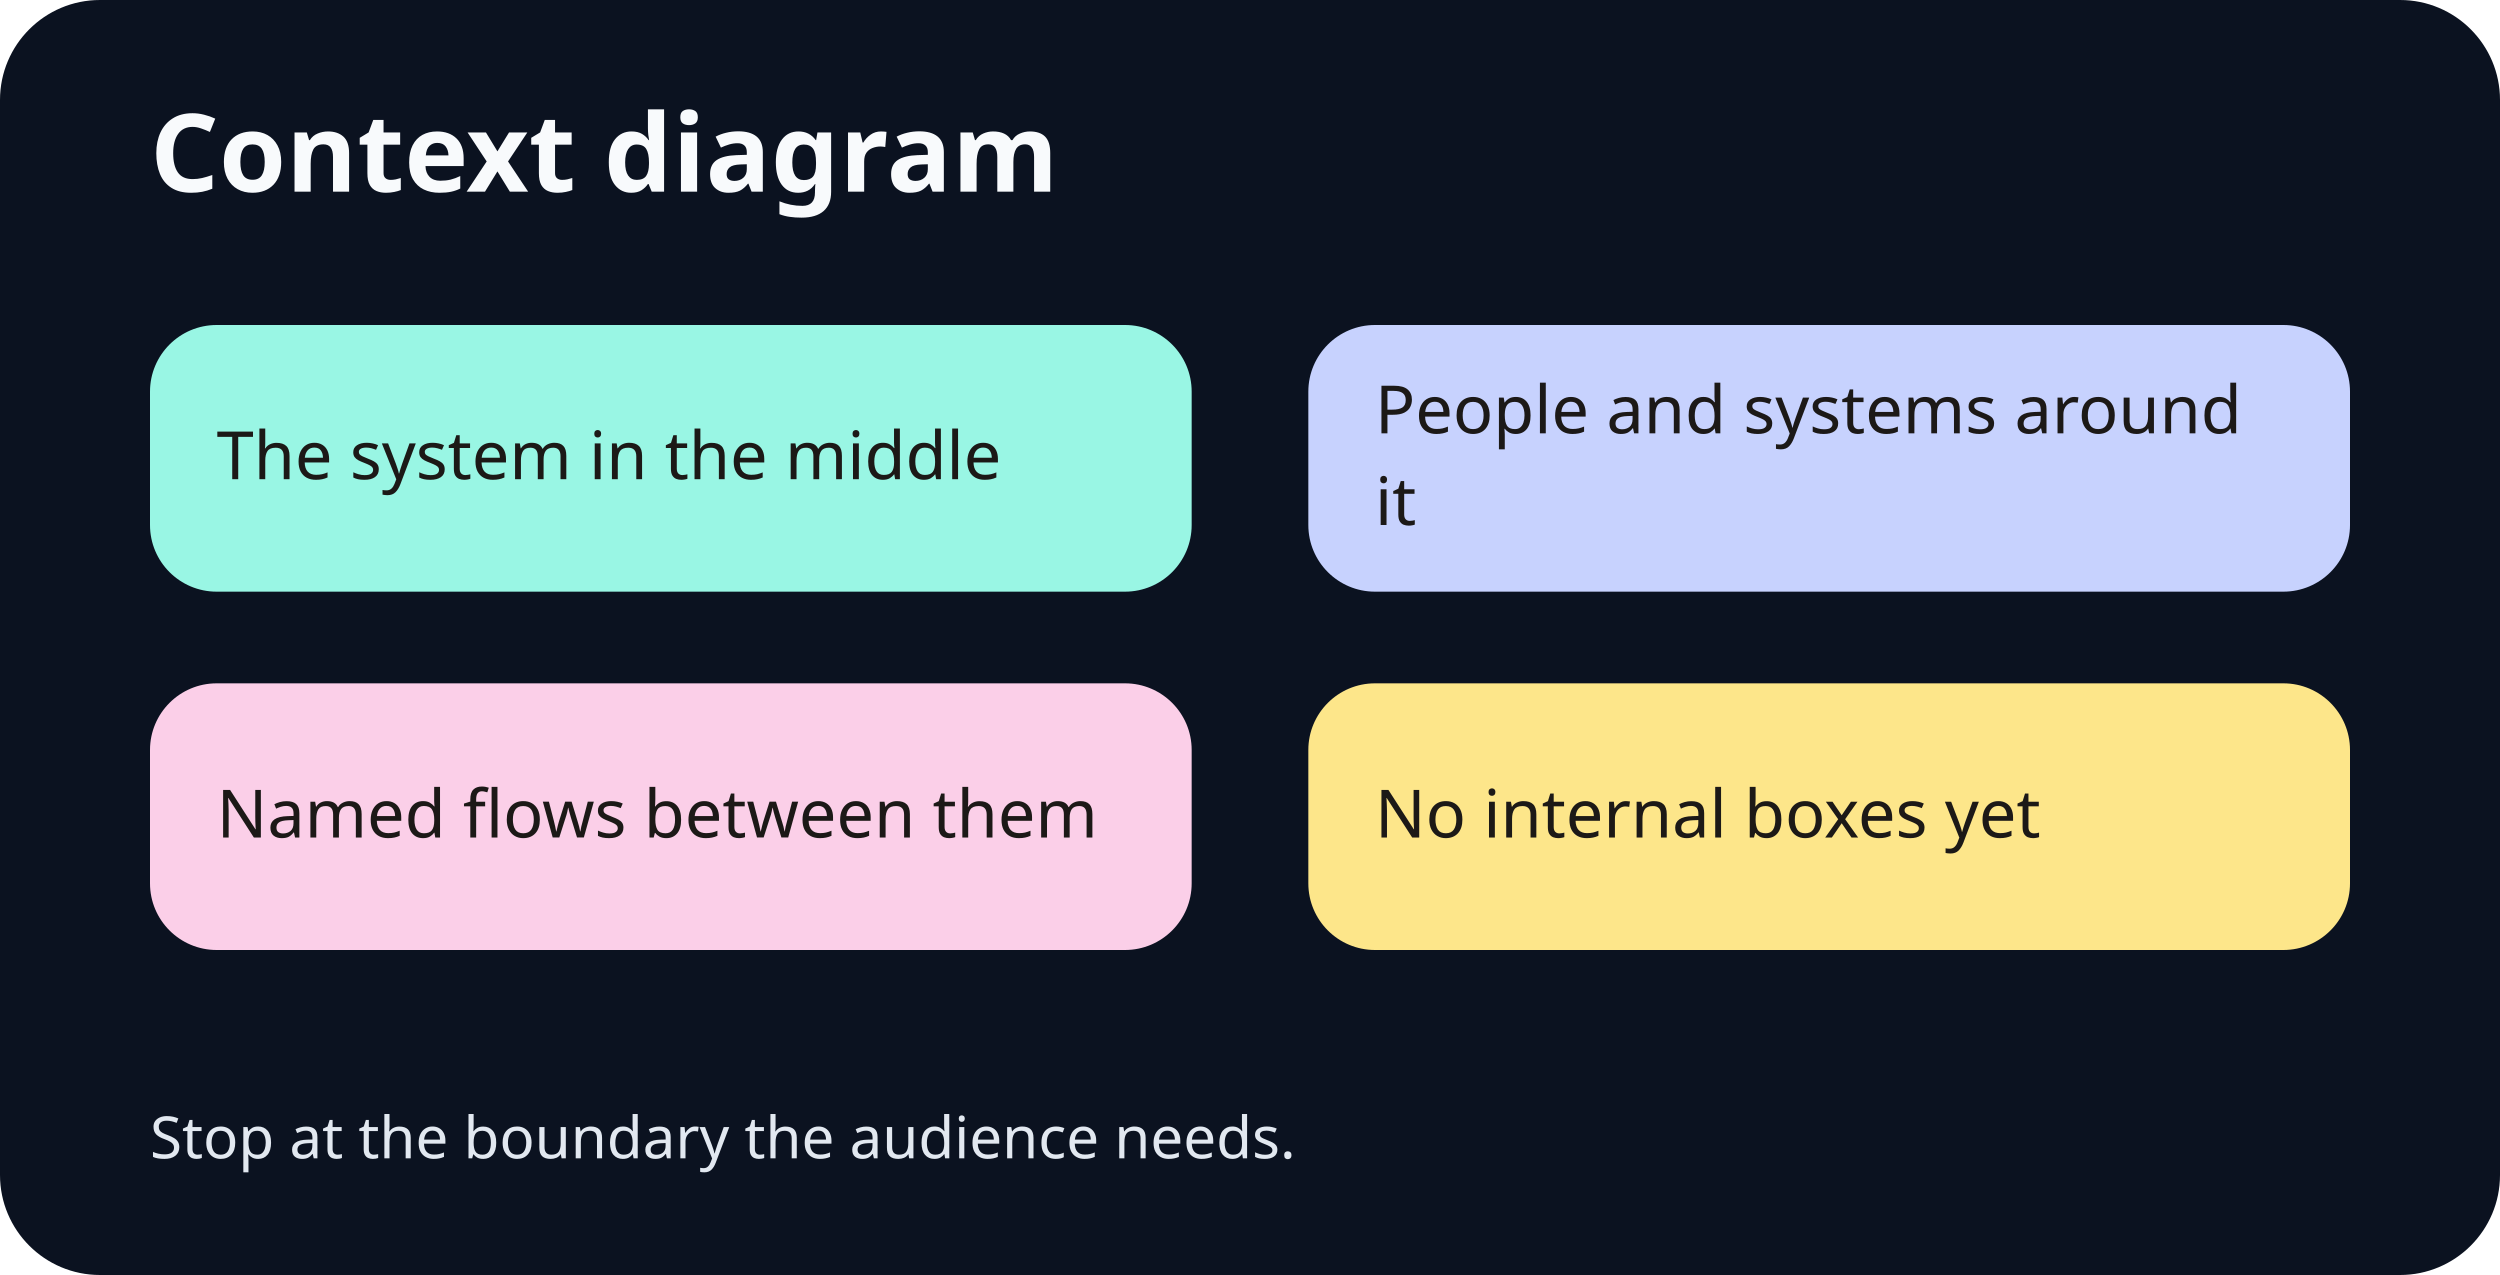
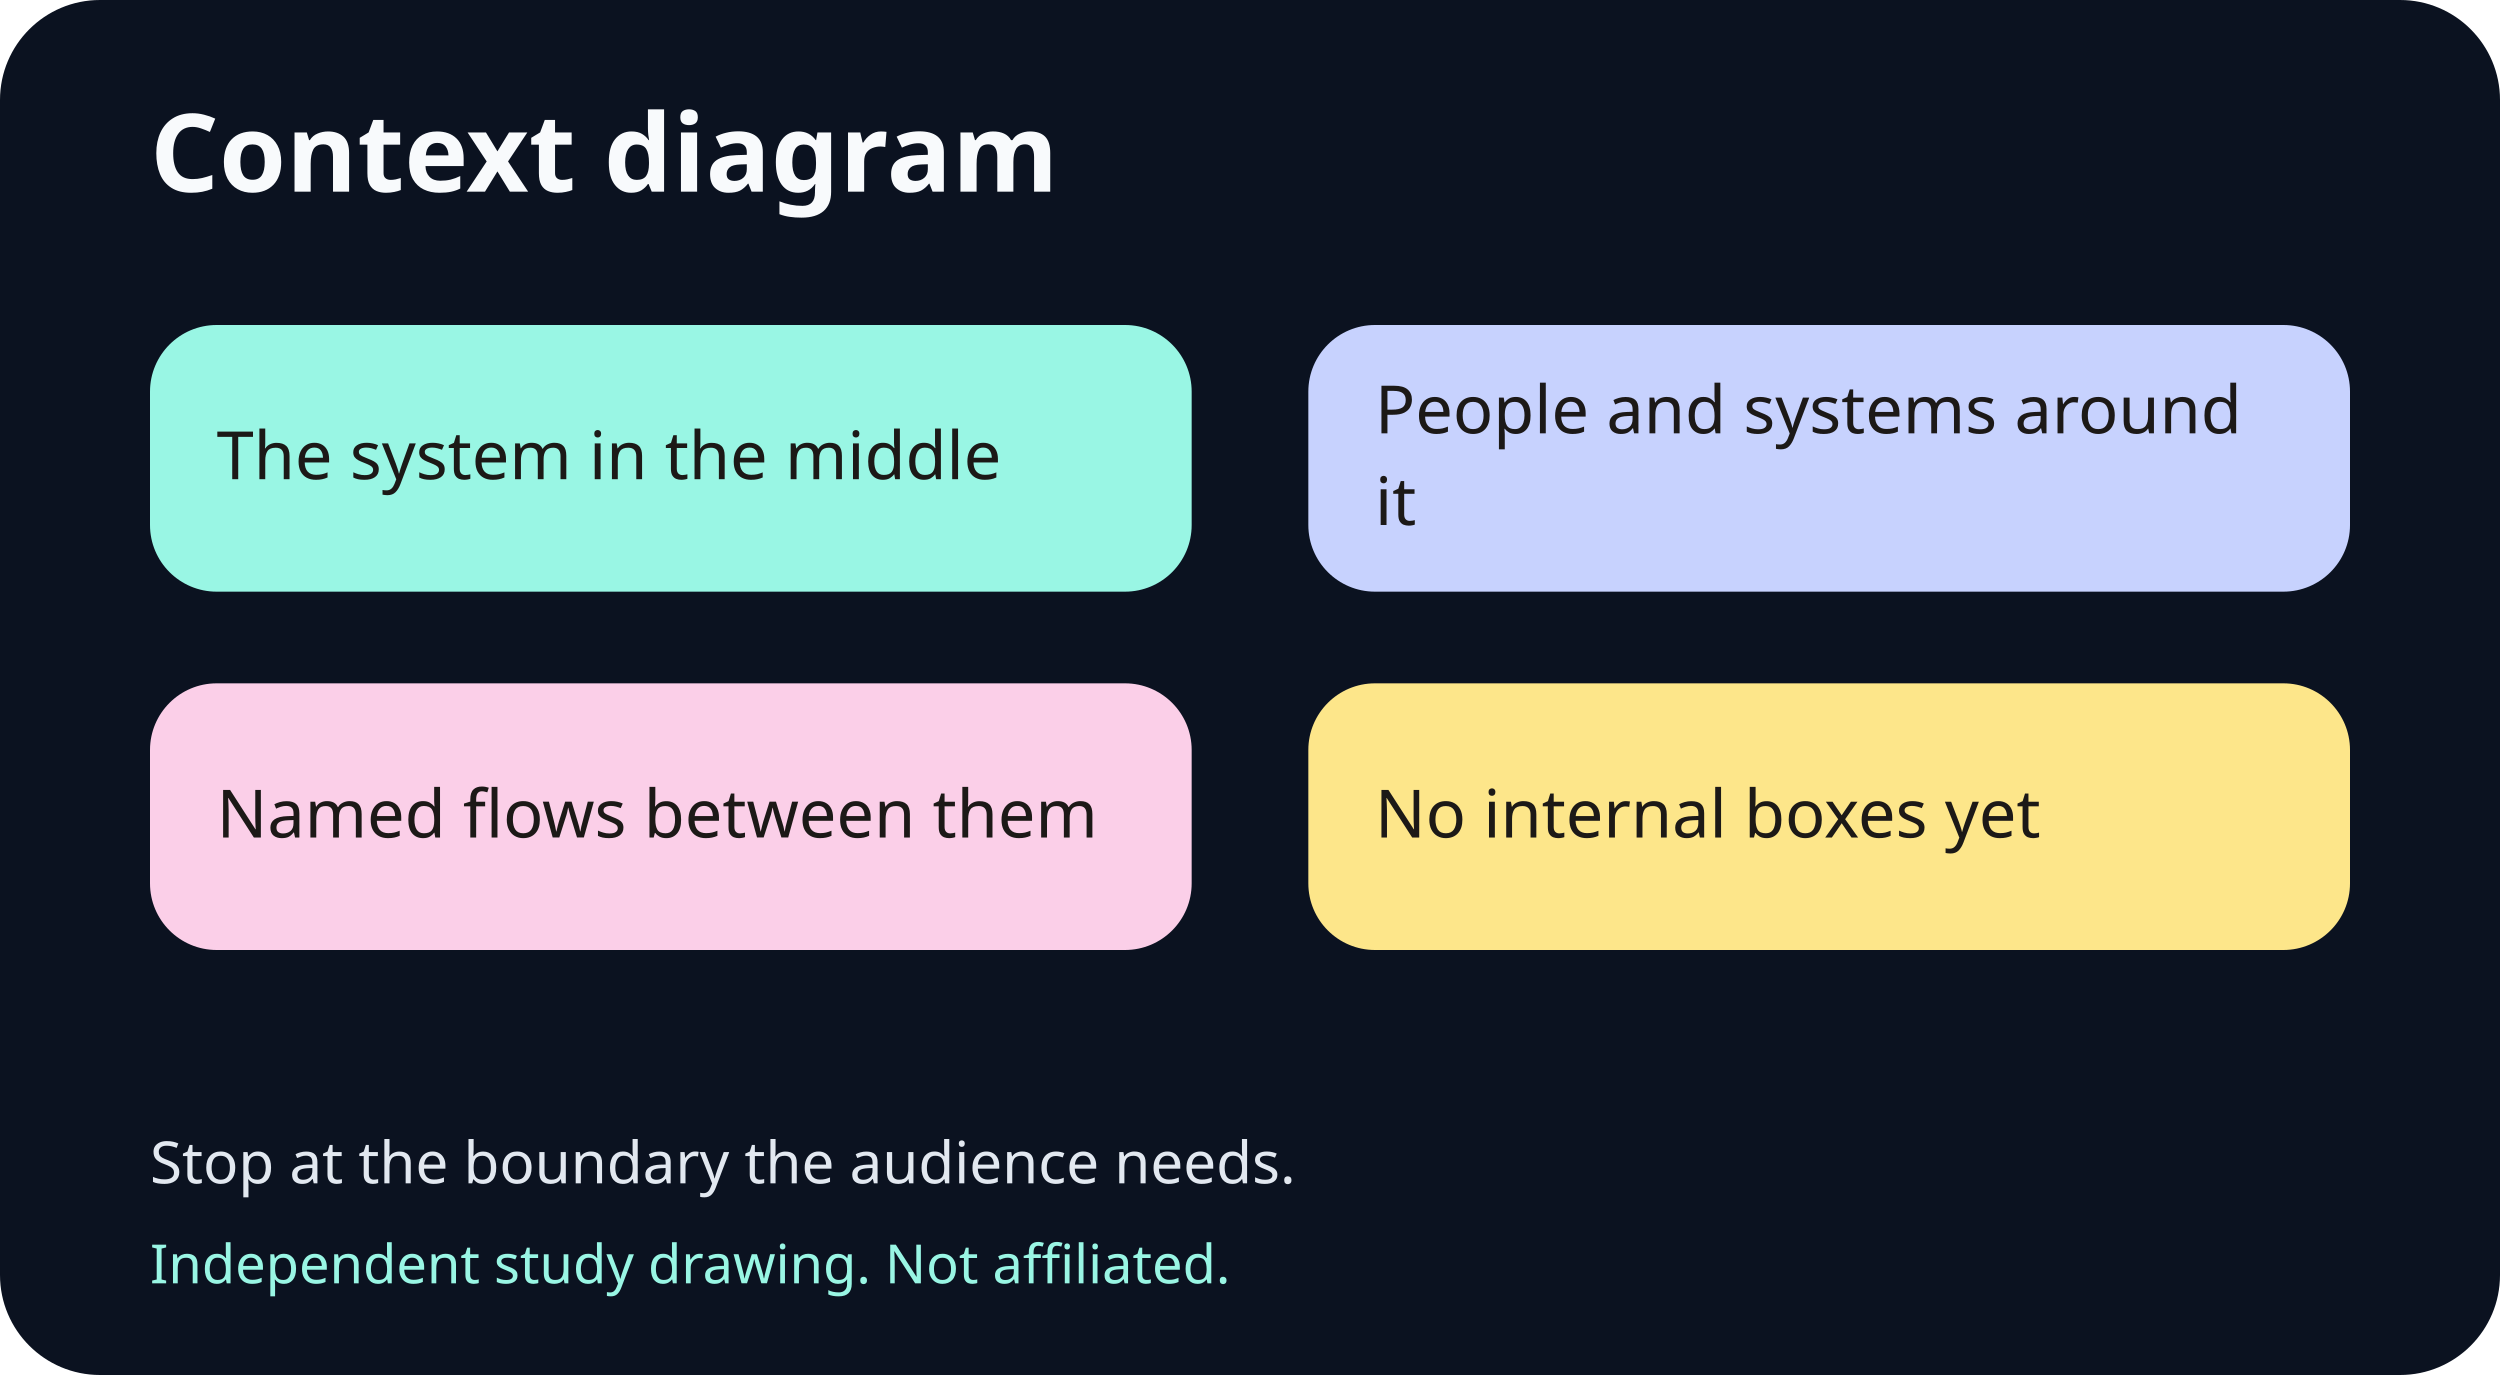
- <svg xmlns="http://www.w3.org/2000/svg" viewBox="0 0 600 306" role="img">
+ <svg xmlns="http://www.w3.org/2000/svg" viewBox="0 0 600 330" role="img">
  <style>
@keyframes baPulse { 50% { opacity: 0.78 } }
.ba-box { animation: baPulse 2.8s ease-in-out infinite; transform-box: fill-box; transform-origin: center; }
@media (prefers-reduced-motion: reduce) { .ba-box { animation: none } }
</style>
  <rect width="100%" height="100%" rx="24" fill="#0b1220" />
  <text x="36" y="46" fill="#f8fafc" font-family="Segoe UI, sans-serif" font-size="26" font-weight="700">Context diagram</text>
  <rect class="ba-box" x="36" y="78" width="250" height="64" rx="16" fill="#99f6e4" />
  <text x="52" y="115.0" fill="#1c1917" font-family="Segoe UI, sans-serif" font-size="16">The system in the middle</text>
  <rect class="ba-box" x="314" y="78" width="250" height="64" rx="16" fill="#c7d2fe" />
  <text x="330" y="104.0" fill="#1c1917" font-family="Segoe UI, sans-serif" font-size="16">People and systems around</text>
  <text x="330" y="126.0" fill="#1c1917" font-family="Segoe UI, sans-serif" font-size="16">it</text>
  <rect class="ba-box" x="36" y="164" width="250" height="64" rx="16" fill="#fbcfe8" />
  <text x="52" y="201.0" fill="#1c1917" font-family="Segoe UI, sans-serif" font-size="16">Named flows between them</text>
  <rect class="ba-box" x="314" y="164" width="250" height="64" rx="16" fill="#fde68a" />
  <text x="330" y="201.0" fill="#1c1917" font-family="Segoe UI, sans-serif" font-size="16">No internal boxes yet</text>
-   <text x="36" y="278" fill="#e2e8f0" font-family="Segoe UI, sans-serif" font-size="14">Stop at the boundary the audience needs.</text>
+   <text x="36" y="284" fill="#e2e8f0" font-family="Segoe UI, sans-serif" font-size="14">Stop at the boundary the audience needs.</text>
+   <text x="36" y="308" fill="#99f6e4" font-family="Segoe UI, sans-serif" font-size="13">Independent study drawing. Not affiliated.</text>
</svg>
